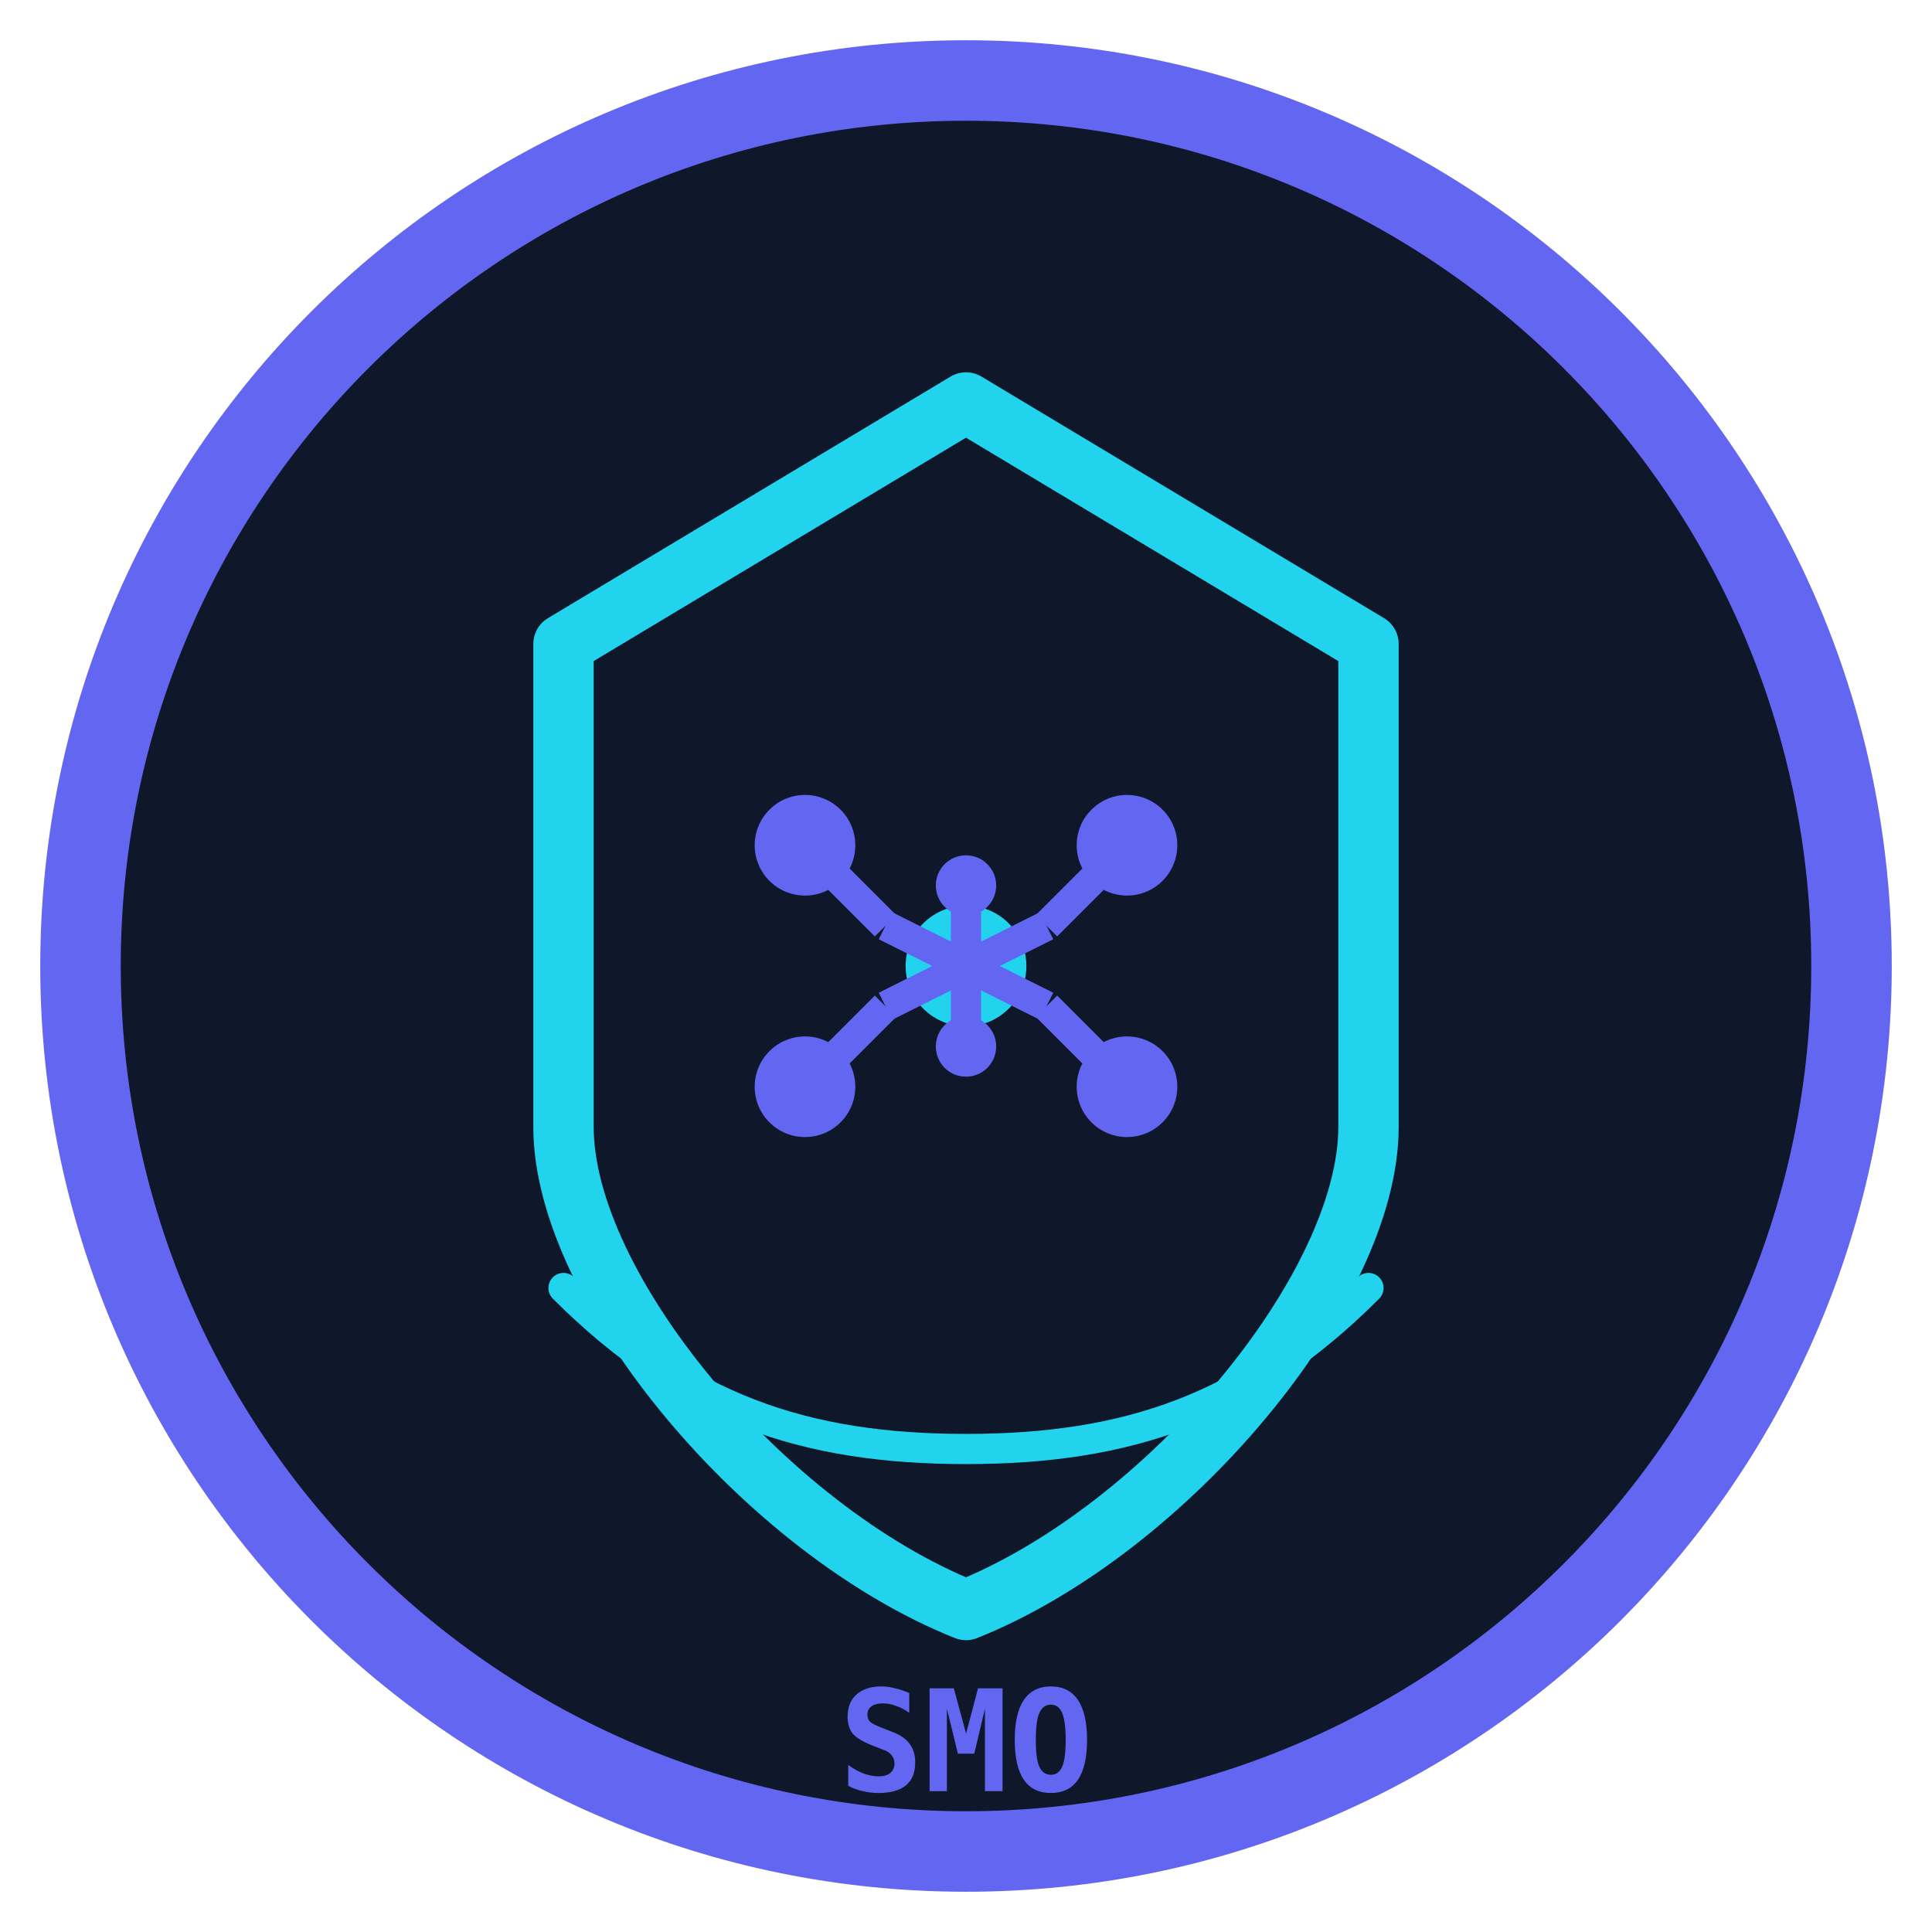
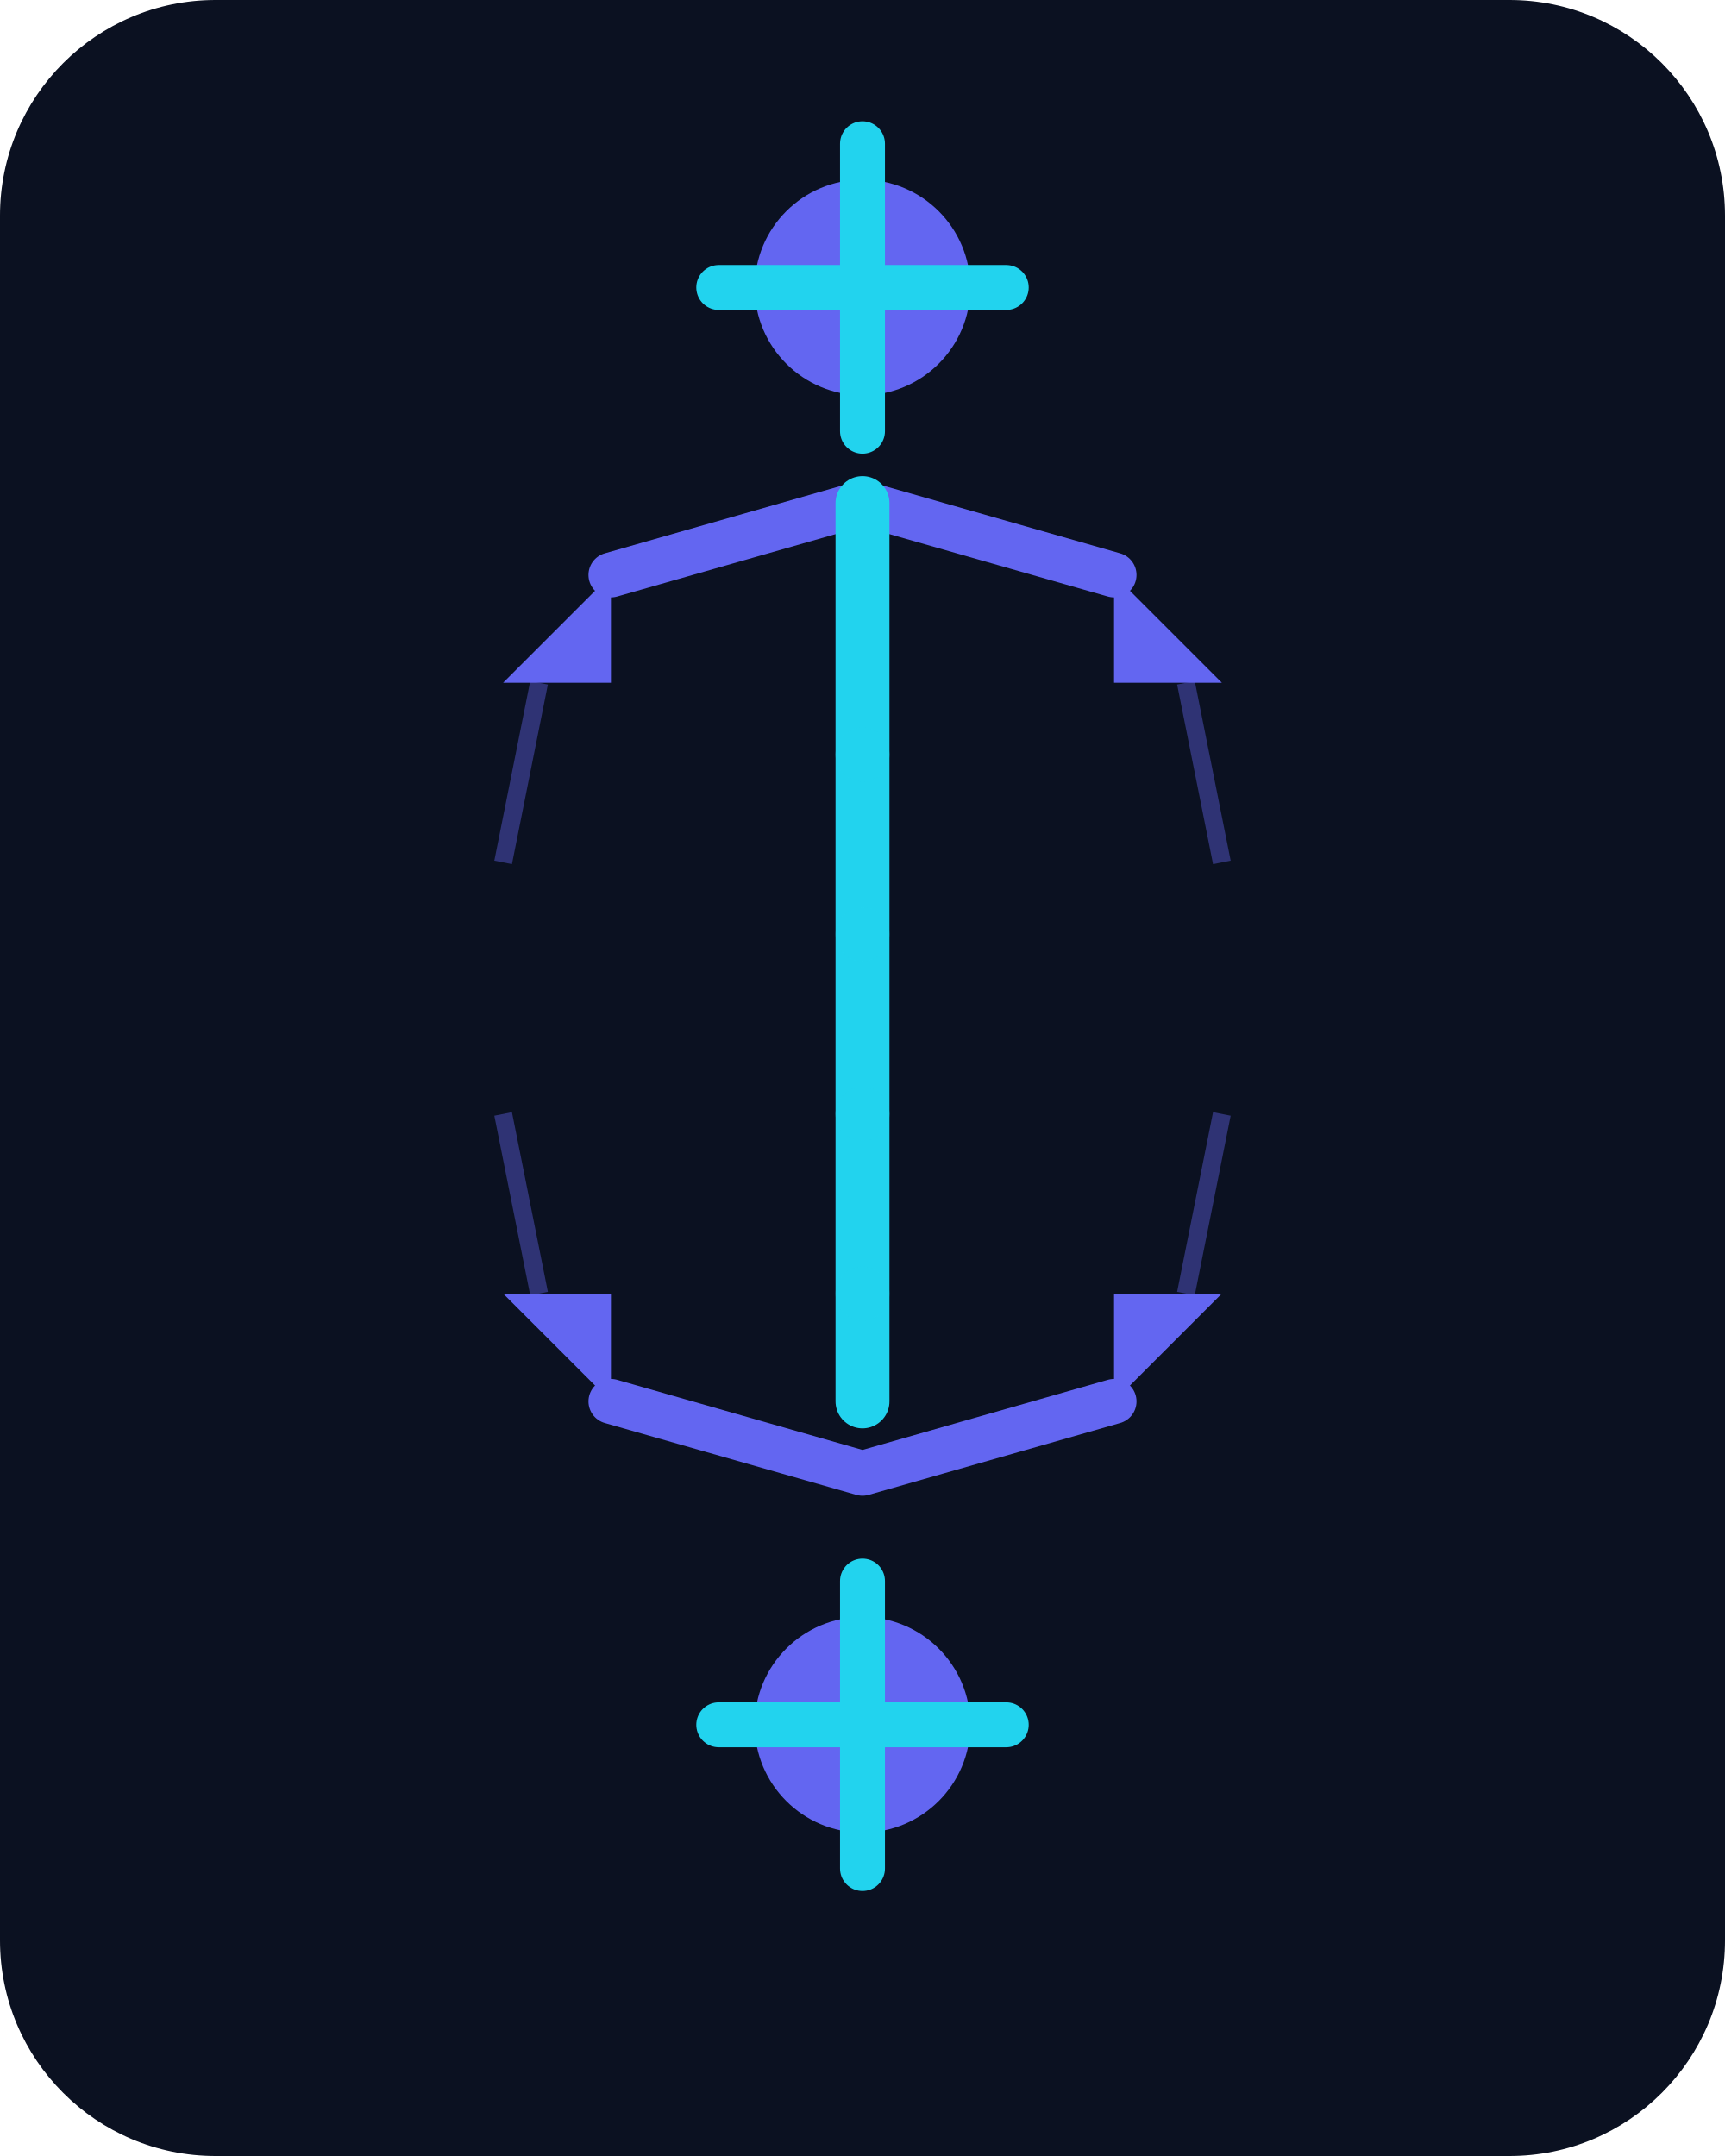
- <svg xmlns="http://www.w3.org/2000/svg" viewBox="0 0 96 96" fill="none">
-   <circle cx="48" cy="48" r="44" stroke="#6366f1" stroke-width="4" fill="#0f172a" />
-   <path d="M48 20 L68 32 L68 56 C68 64 58 76 48 80 C38 76 28 64 28 56 L28 32 Z" stroke="#22d3ee" stroke-width="3" fill="none" stroke-linejoin="round" />
-   <circle cx="48" cy="48" r="3" fill="#22d3ee" />
-   <circle cx="40" cy="42" r="2.5" fill="#6366f1" />
-   <circle cx="56" cy="42" r="2.5" fill="#6366f1" />
-   <circle cx="40" cy="54" r="2.5" fill="#6366f1" />
-   <circle cx="56" cy="54" r="2.5" fill="#6366f1" />
-   <line x1="44" y1="46" x2="40" y2="42" stroke="#6366f1" stroke-width="1.5" />
-   <line x1="52" y1="46" x2="56" y2="42" stroke="#6366f1" stroke-width="1.5" />
-   <line x1="44" y1="50" x2="40" y2="54" stroke="#6366f1" stroke-width="1.5" />
-   <line x1="52" y1="50" x2="56" y2="54" stroke="#6366f1" stroke-width="1.5" />
-   <line x1="48" y1="48" x2="44" y2="46" stroke="#6366f1" stroke-width="1.5" />
-   <line x1="48" y1="48" x2="52" y2="46" stroke="#6366f1" stroke-width="1.5" />
-   <line x1="48" y1="48" x2="44" y2="50" stroke="#6366f1" stroke-width="1.5" />
-   <line x1="48" y1="48" x2="52" y2="50" stroke="#6366f1" stroke-width="1.5" />
-   <line x1="48" y1="48" x2="48" y2="44" stroke="#6366f1" stroke-width="1.5" />
-   <line x1="48" y1="48" x2="48" y2="52" stroke="#6366f1" stroke-width="1.5" />
-   <circle cx="48" cy="44" r="1.5" fill="#6366f1" />
-   <circle cx="48" cy="52" r="1.5" fill="#6366f1" />
-   <path d="M28 64 C34 70 40 72 48 72 C56 72 62 70 68 64" stroke="#22d3ee" stroke-width="1.5" fill="none" stroke-linecap="round" />
-   <text x="48" y="89" text-anchor="middle" fill="#6366f1" font-size="7" font-family="monospace" font-weight="bold">SMO</text>
+ <svg xmlns="http://www.w3.org/2000/svg" viewBox="0 0 96 120" fill="none">
+   <rect width="96" height="120" rx="12" fill="#0b1121" />
+   <circle cx="48" cy="16" r="6" fill="#6366f1" />
+   <path d="M48 8 L48 24 M40 16 L56 16" stroke="#22d3ee" stroke-width="2.5" stroke-linecap="round" />
+   <path d="M34 32 L48 28 L62 32" stroke="#6366f1" stroke-width="2.5" stroke-linecap="round" stroke-linejoin="round" />
+   <line x1="48" y1="28" x2="48" y2="78" stroke="#22d3ee" stroke-width="3" stroke-linecap="round" />
+   <path d="M34 78 L48 82 L62 78" stroke="#6366f1" stroke-width="2.5" stroke-linecap="round" stroke-linejoin="round" />
+   <polygon points="34,32 28,38 34,38" fill="#6366f1" />
+   <polygon points="62,32 68,38 62,38" fill="#6366f1" />
+   <polygon points="34,78 28,72 34,72" fill="#6366f1" />
+   <polygon points="62,78 68,72 62,72" fill="#6366f1" />
+   <circle cx="48" cy="96" r="6" fill="#6366f1" />
+   <path d="M48 88 L48 104 M40 96 L56 96" stroke="#22d3ee" stroke-width="2.5" stroke-linecap="round" />
+   <circle cx="48" cy="42" r="1.5" fill="#22d3ee" opacity="0.6" />
+   <circle cx="48" cy="52" r="1.5" fill="#22d3ee" opacity="0.4" />
+   <circle cx="48" cy="62" r="1.5" fill="#22d3ee" opacity="0.6" />
+   <circle cx="48" cy="72" r="1.5" fill="#22d3ee" opacity="0.4" />
+   <line x1="30" y1="38" x2="28" y2="48" stroke="#6366f1" stroke-width="1" opacity="0.4" />
+   <line x1="66" y1="38" x2="68" y2="48" stroke="#6366f1" stroke-width="1" opacity="0.4" />
+   <line x1="30" y1="72" x2="28" y2="62" stroke="#6366f1" stroke-width="1" opacity="0.4" />
+   <line x1="66" y1="72" x2="68" y2="62" stroke="#6366f1" stroke-width="1" opacity="0.4" />
</svg>
